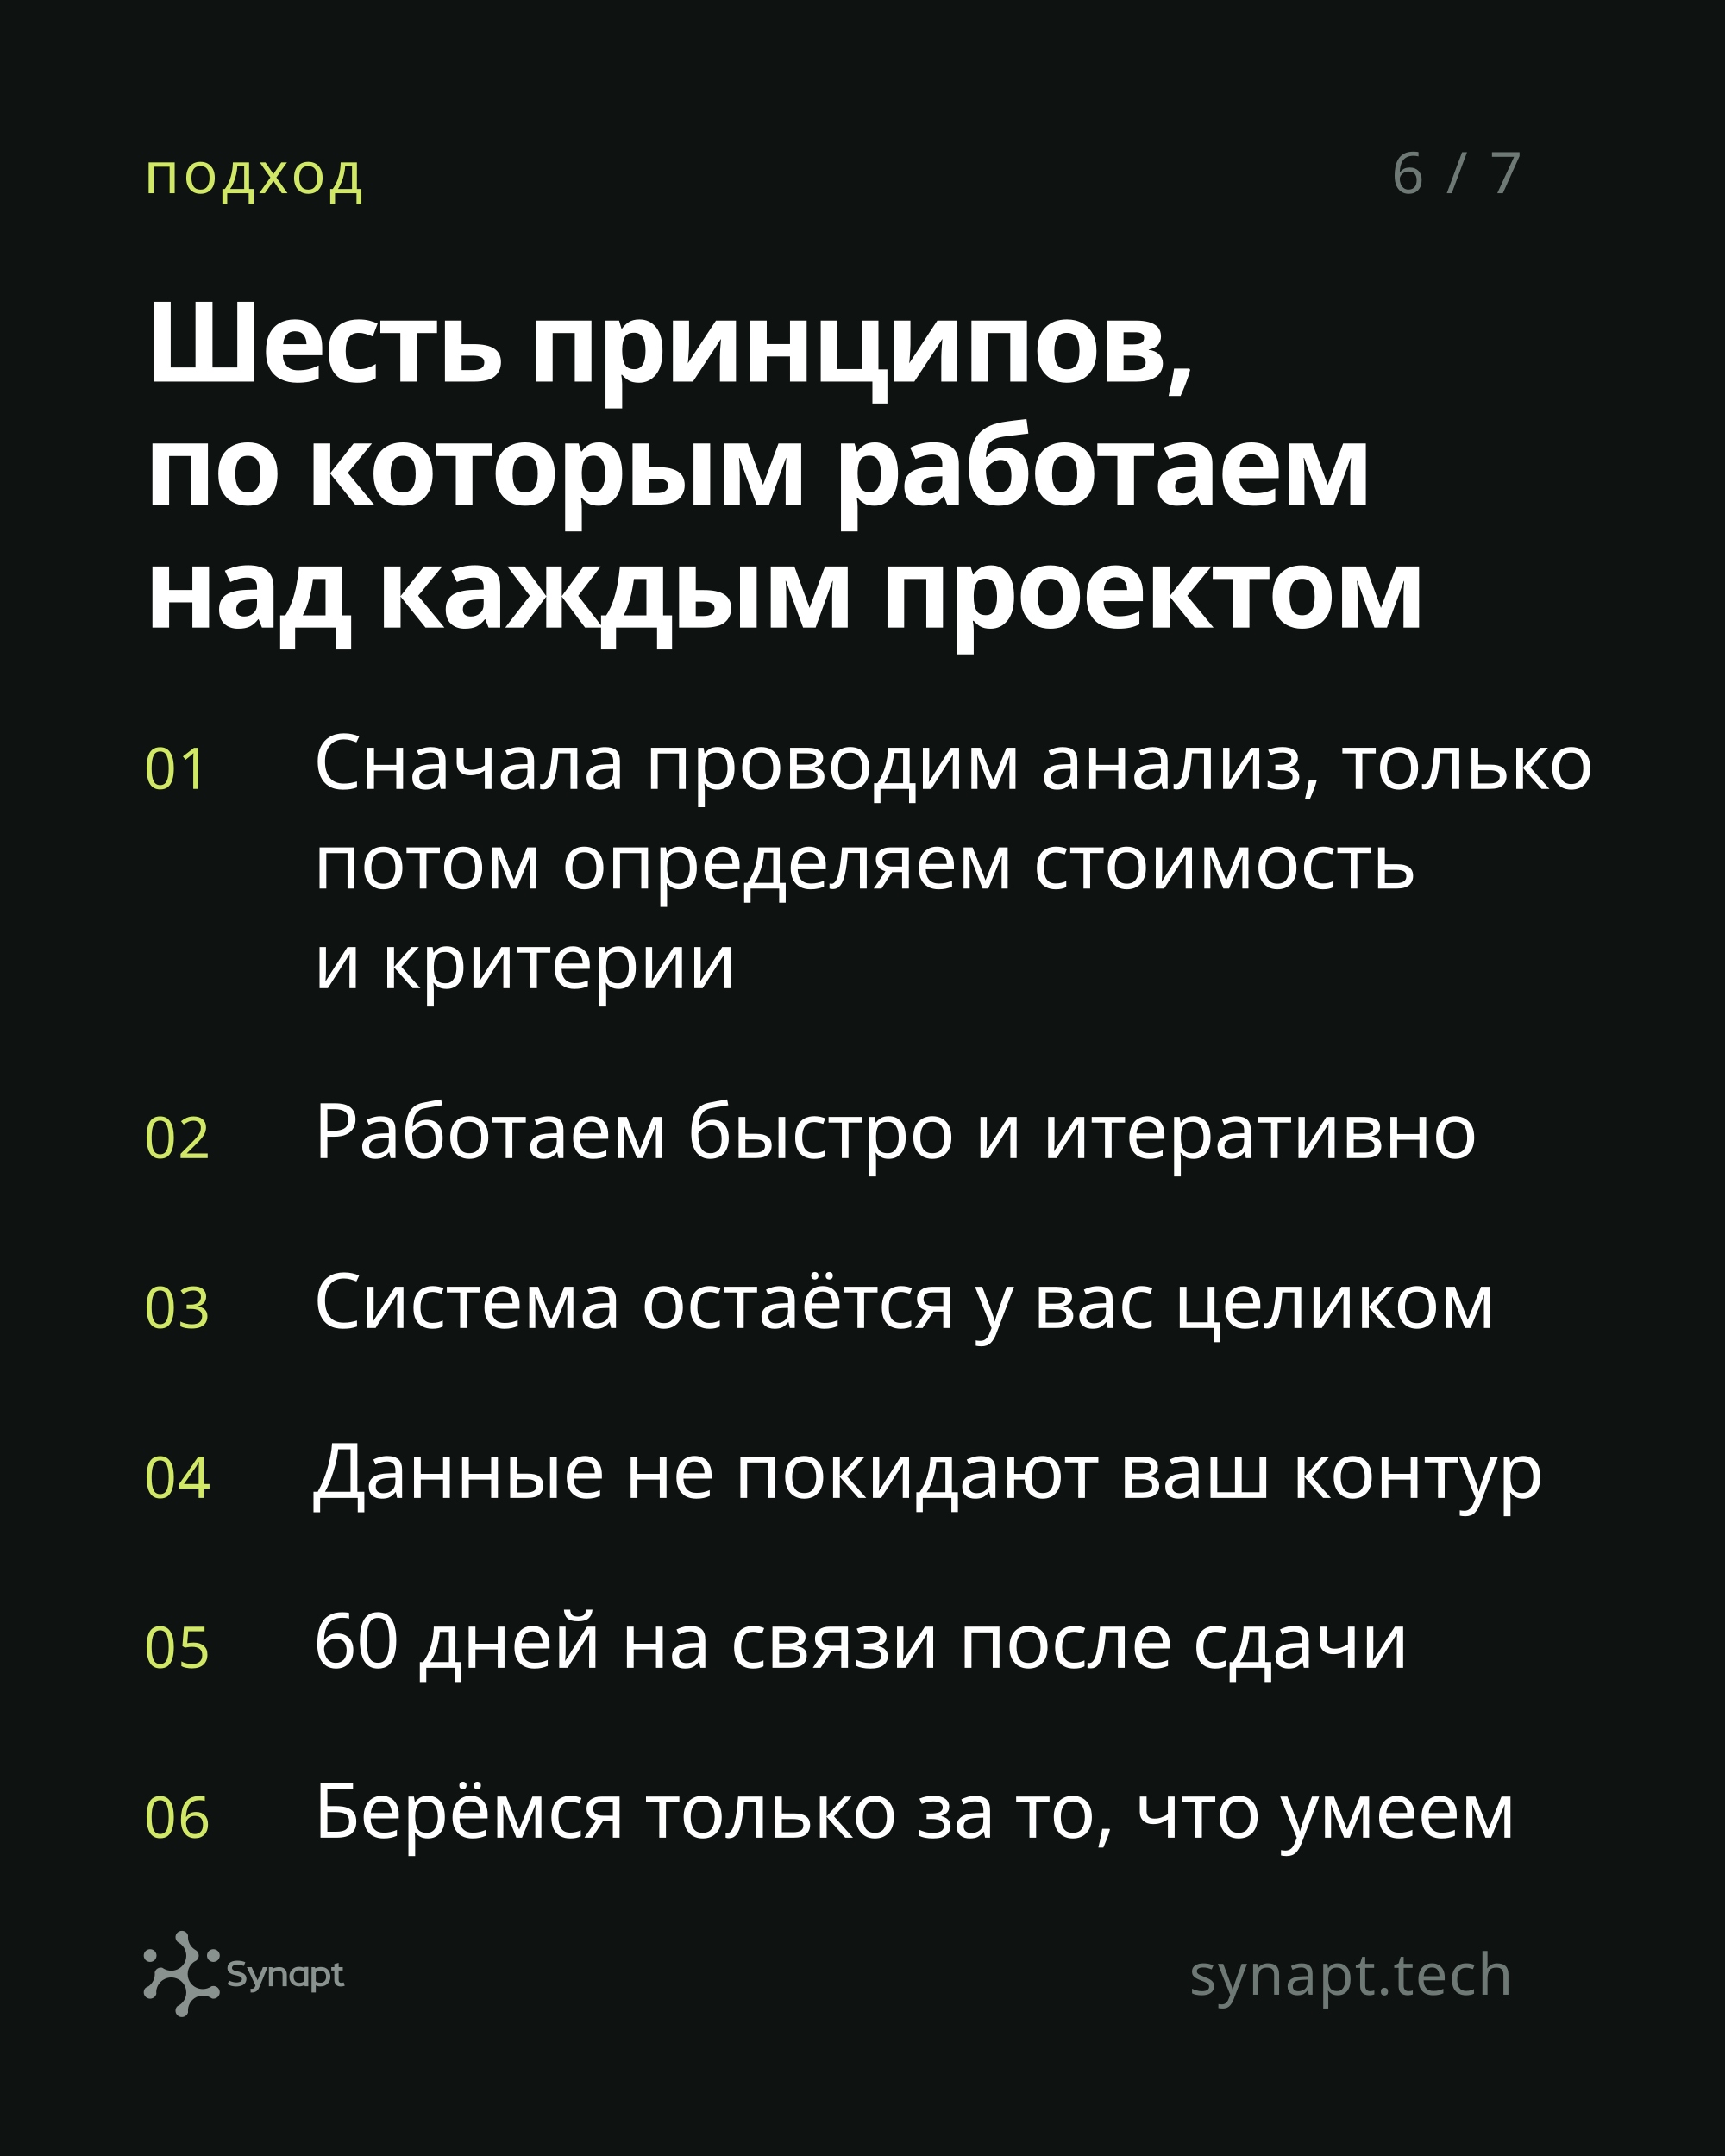
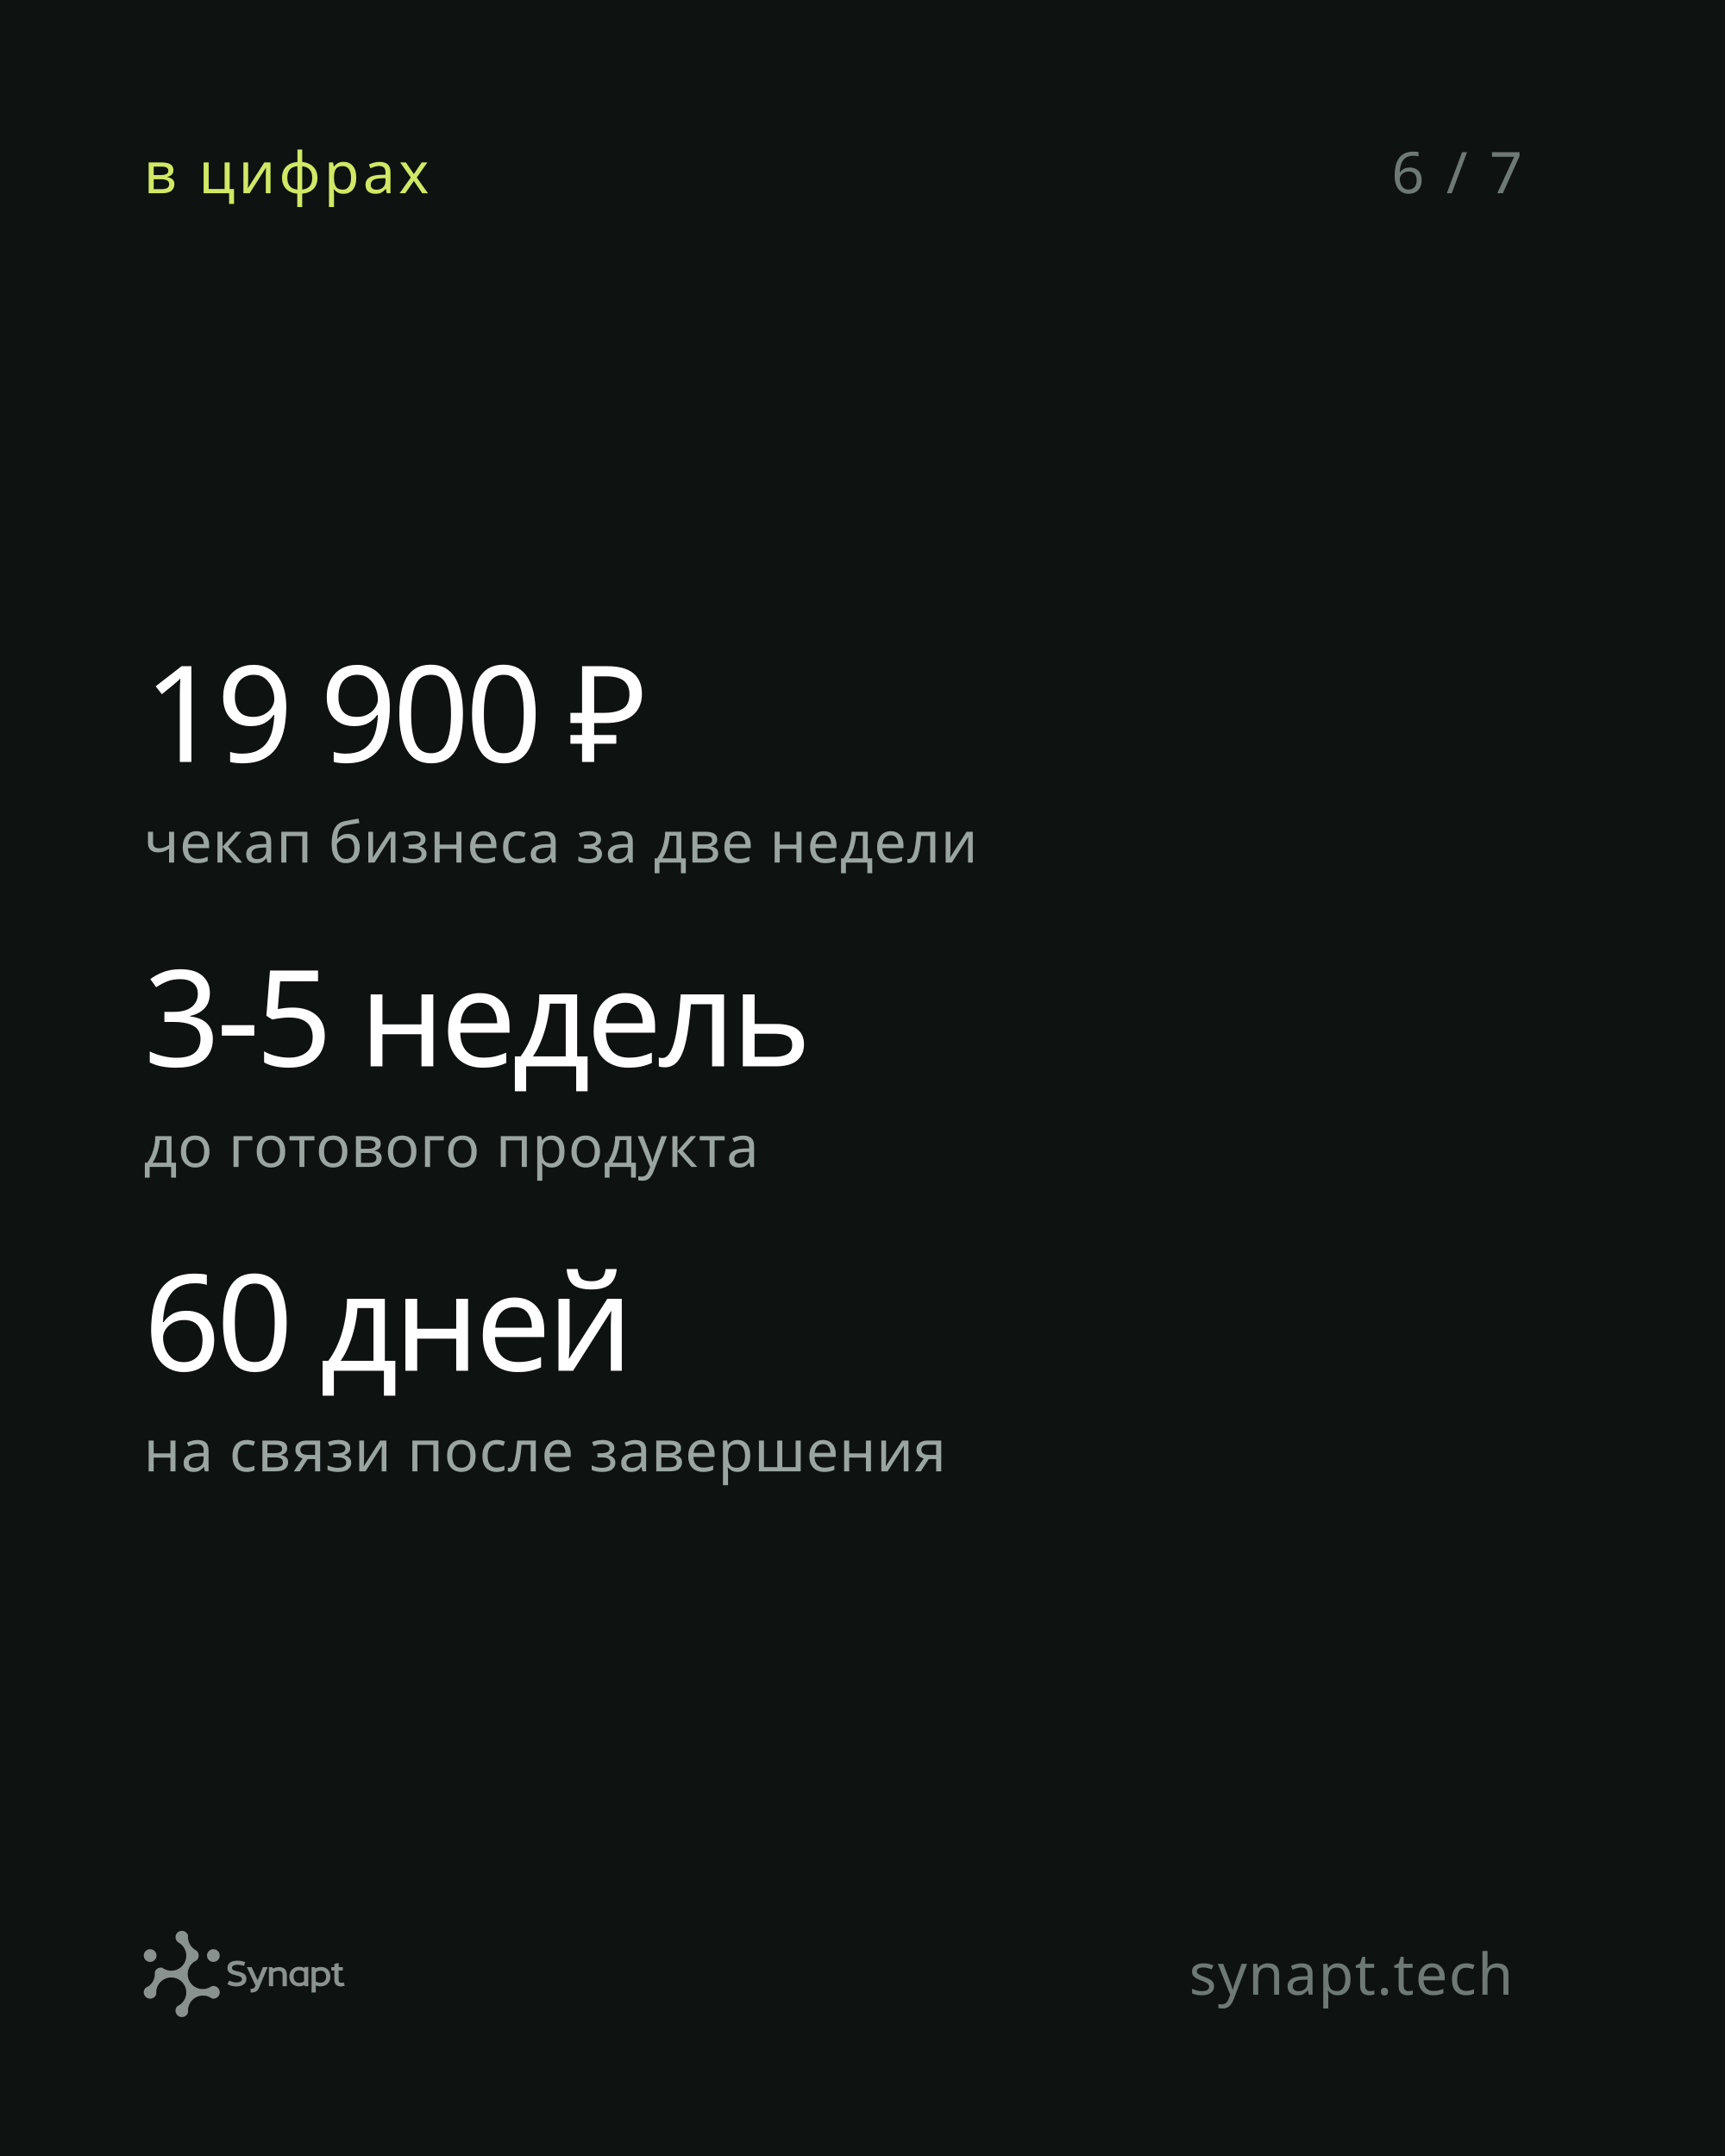
<svg xmlns="http://www.w3.org/2000/svg" width="1080" height="1350" viewBox="0 0 1080 1350">
  <rect x="0" y="0" width="1080" height="1350" rx="0" fill="#0E1211" />
-   <text x="90" y="121" font-family="JetBrains Mono" font-size="36" font-weight="400" letter-spacing="2.16" fill="#D0E865">подход</text>
+   <text x="90" y="121" font-family="JetBrains Mono" font-size="36" font-weight="400" letter-spacing="2.16" fill="#D0E865">в цифрах</text>
  <text x="871.19" y="121" font-family="JetBrains Mono" font-size="36" font-weight="400" letter-spacing="2.16" fill="#6E7975">6 / 7</text>
-   <text x="90" y="238.94" font-family="Manrope" font-size="70" font-weight="600" letter-spacing="-2.1" fill="#FFFFFF">Шесть принципов,</text>
-   <text x="90" y="315.94" font-family="Manrope" font-size="70" font-weight="600" letter-spacing="-2.1" fill="#FFFFFF">по которым работаем</text>
-   <text x="90" y="392.94" font-family="Manrope" font-size="70" font-weight="600" letter-spacing="-2.1" fill="#FFFFFF">над каждым проектом</text>
-   <text x="90" y="493.94" font-family="JetBrains Mono" font-size="36" font-weight="500" letter-spacing="0.72" fill="#D0E865">01</text>
-   <text x="196" y="493.94" font-family="Manrope" font-size="48" font-weight="500" letter-spacing="-0.48" fill="#FFFFFF">Сначала проводим анализ, только</text>
-   <text x="196" y="556.33" font-family="Manrope" font-size="48" font-weight="500" letter-spacing="-0.48" fill="#FFFFFF">потом определяем стоимость</text>
-   <text x="196" y="618.72" font-family="Manrope" font-size="48" font-weight="500" letter-spacing="-0.48" fill="#FFFFFF">и критерии</text>
-   <text x="90" y="725.11" font-family="JetBrains Mono" font-size="36" font-weight="500" letter-spacing="0.72" fill="#D0E865">02</text>
-   <text x="196" y="725.11" font-family="Manrope" font-size="48" font-weight="500" letter-spacing="-0.48" fill="#FFFFFF">Работаем быстро и итеративно</text>
-   <text x="90" y="831.5" font-family="JetBrains Mono" font-size="36" font-weight="500" letter-spacing="0.72" fill="#D0E865">03</text>
-   <text x="196" y="831.5" font-family="Manrope" font-size="48" font-weight="500" letter-spacing="-0.48" fill="#FFFFFF">Система остаётся у вас целиком</text>
-   <text x="90" y="937.89" font-family="JetBrains Mono" font-size="36" font-weight="500" letter-spacing="0.72" fill="#D0E865">04</text>
-   <text x="196" y="937.89" font-family="Manrope" font-size="48" font-weight="500" letter-spacing="-0.48" fill="#FFFFFF">Данные не покидают ваш контур</text>
-   <text x="90" y="1044.28" font-family="JetBrains Mono" font-size="36" font-weight="500" letter-spacing="0.72" fill="#D0E865">05</text>
-   <text x="196" y="1044.28" font-family="Manrope" font-size="48" font-weight="500" letter-spacing="-0.48" fill="#FFFFFF">60 дней на связи после сдачи</text>
-   <text x="90" y="1150.67" font-family="JetBrains Mono" font-size="36" font-weight="500" letter-spacing="0.72" fill="#D0E865">06</text>
-   <text x="196" y="1150.67" font-family="Manrope" font-size="48" font-weight="500" letter-spacing="-0.48" fill="#FFFFFF">Берёмся только за то, что умеем</text>
+   <text x="90" y="477.11" font-family="JetBrains Mono" font-size="84" font-weight="500" letter-spacing="-2.52" fill="#FFFFFF">19 900 ₽</text>
+   <text x="90" y="540.11" font-family="JetBrains Mono" font-size="36" font-weight="400" letter-spacing="0.36" fill="#9AA5A1">чекап бизнеса за две недели</text>
+   <text x="90" y="667.7" font-family="JetBrains Mono" font-size="84" font-weight="500" letter-spacing="-2.52" fill="#FFFFFF">3-5 недель</text>
+   <text x="90" y="730.7" font-family="JetBrains Mono" font-size="36" font-weight="400" letter-spacing="0.36" fill="#9AA5A1">до готового продукта</text>
+   <text x="90" y="858.3" font-family="JetBrains Mono" font-size="84" font-weight="500" letter-spacing="-2.52" fill="#FFFFFF">60 дней</text>
+   <text x="90" y="921.3" font-family="JetBrains Mono" font-size="36" font-weight="400" letter-spacing="0.36" fill="#9AA5A1">на связи после завершения</text>
  <g transform="translate(90,1209) scale(0.15)" fill="#8A928F">
    <g transform="translate(-30,0)">
      <path d="M416.193 232.251C403.922 232.402 389.832 229.229 379.378 222.582L386.65 207.775C392.71 211.099 404.225 215.178 416.193 215.481C426.344 215.632 437.403 212.912 439.524 204.301C440.585 199.013 438.312 194.48 433.767 192.063C425.435 187.379 414.527 185.869 405.134 183.149C390.438 178.768 378.166 170.609 379.378 153.386C380.893 130.27 402.255 124.529 421.95 124.68C433.161 124.831 443.615 126.796 453.917 130.875L447.857 146.738C439.827 143.717 429.828 141.753 420.89 141.753C412.557 141.602 399.074 142.961 398.316 154.141C398.013 161.847 404.225 164.717 410.285 166.681C422.556 170.156 434.07 171.063 445.281 177.559C456.341 184.056 460.583 194.934 457.856 207.322C453.766 226.661 433.313 232.1 416.193 232.251Z" />
      <path d="M476.072 257.33L475.617 242.071C484.556 242.675 490.767 241.618 494.555 232.402L496.221 228.02L460.316 151.573H480.314L505.312 206.567L527.431 151.573H547.126L511.372 237.388C504.706 253.402 492.282 258.539 476.072 257.33Z" />
      <path d="M552.394 231.344V151.573H566.484L568.453 157.616C577.24 153.537 586.936 151.271 595.724 151.422C612.843 151.573 627.236 160.487 627.236 183.602V231.344H609.359V183.602C609.359 171.365 602.693 166.983 593.754 166.832C585.573 166.681 576.028 169.854 570.12 174.689V231.344H552.394Z" />
      <path d="M699.051 210.495V171.516C694.354 166.681 685.113 164.566 677.992 164.868C665.721 165.17 655.57 173.48 655.57 190.854C655.57 208.531 665.721 216.689 677.992 217.143C685.113 217.294 694.354 215.027 699.051 210.495ZM637.844 190.854C637.844 166.681 654.51 150.062 678.447 150.062C685.719 150.062 694.203 151.724 700.566 155.803L702.081 150.666H716.777V231.344H702.081L700.566 226.056C694.203 230.287 685.719 231.949 678.447 231.949C654.51 231.949 637.844 215.178 637.844 190.854Z" />
      <path d="M767.811 216.689C782.81 216.689 791.143 206.114 791.143 191.459C791.143 174.537 781.901 166.983 770.387 166.379C762.812 165.926 754.025 167.588 748.116 173.631V210.797C752.51 215.027 760.539 216.689 767.811 216.689ZM730.39 257.33V151.573H744.329L746.45 156.861C753.873 152.933 761.297 150.818 769.932 150.818C794.173 150.818 809.02 167.286 809.02 191.459C809.02 215.783 791.597 232.1 767.811 232.1C760.994 232.1 754.328 230.589 748.116 227.567V257.33H730.39Z" />
      <path d="M852.032 232.251C837.942 232.402 825.519 223.941 825.519 205.358V165.624H812.793V151.573H825.519V138.731L843.396 133.745V151.573H860.819V165.624H843.396V205.358C843.396 214.423 847.941 216.84 853.85 216.991C857.183 217.143 860.97 216.538 864.607 215.33L869 229.229C863.243 231.344 857.637 232.251 852.032 232.251Z" />
    </g>
    <path d="M159.195 0C171.173 0 181.31 7.889 184.654 18.745C184.861 19.416 184.908 20.123 184.851 20.823C184.713 22.52 184.642 24.236 184.642 25.967C184.642 28.567 184.802 31.131 185.112 33.649C187.506 53.142 198.885 69.852 214.978 79.548C215.737 80.005 216.509 80.445 217.289 80.871C224.71 85.592 229.619 93.865 229.619 103.279C229.619 111.25 226.1 118.397 220.517 123.269C220.133 123.604 219.697 123.871 219.237 124.09C216.415 125.431 213.707 126.973 211.137 128.703C197.248 138.051 187.307 152.808 184.361 169.958C183.768 173.416 183.459 176.969 183.459 180.59C183.459 183.918 183.72 187.188 184.223 190.38C186.834 206.945 195.96 221.343 208.889 230.892C212.572 233.613 216.567 235.941 220.808 237.814C228.573 241.244 237.163 243.148 246.19 243.148C255.217 243.148 263.807 241.244 271.571 237.814C275.309 236.163 278.854 234.158 282.164 231.844C282.713 231.46 283.316 231.153 283.966 230.988C286.076 230.451 288.29 230.164 290.575 230.164C305.283 230.164 317.206 242.054 317.206 256.721C317.206 271.389 305.283 283.279 290.575 283.279C289.033 283.279 287.524 283.148 286.058 282.898C285.232 282.758 284.465 282.394 283.783 281.908C279.702 279.002 275.256 276.569 270.525 274.695C263.358 271.855 255.544 270.295 247.373 270.295C237.26 270.295 227.695 272.684 219.226 276.931C216.488 278.304 213.866 279.87 211.377 281.612C196.983 291.686 187.018 307.649 185.013 326.007C184.768 328.256 184.642 330.541 184.642 332.852C184.642 334.869 184.739 336.864 184.927 338.833C184.993 339.532 184.956 340.239 184.758 340.913C181.523 351.944 171.299 360 159.195 360C144.487 360 132.564 348.11 132.564 333.443C132.564 326.274 135.408 319.772 140.041 314.99C140.506 314.511 141.068 314.141 141.672 313.855C145.364 312.109 148.859 310.015 152.111 307.614C165.04 298.064 174.165 283.666 176.777 267.101C177.28 263.91 177.541 260.64 177.541 257.311C177.541 253.69 177.232 250.137 176.638 246.679C173.508 228.455 162.48 212.934 147.205 203.731C146.398 203.245 145.579 202.777 144.75 202.327C135.849 197.497 125.645 194.754 114.81 194.754C105.616 194.754 96.876 196.73 88.999 200.28C85.763 201.739 82.672 203.462 79.757 205.424C65.077 215.305 54.809 231.228 52.548 249.63C52.239 252.148 52.079 252.942 52.079 255.541C52.079 257.632 52.974 261.276 52.383 263.512C49.375 274.891 38.982 283.279 26.631 283.279C11.923 283.279 0 271.389 0 256.721C0 249.645 2.771 243.219 7.298 238.456C10.061 235.549 17.168 233.615 21.489 230.322C34.767 220.202 43.882 204.903 45.789 187.436C46.035 185.186 46.161 182.902 46.161 180.59C46.161 178.573 46.063 176.578 45.875 174.609C45.808 173.91 45.846 173.202 46.043 172.529C49.279 161.498 59.505 153.443 71.608 153.443C73.15 153.443 74.658 153.573 76.123 153.822C76.95 153.962 77.716 154.327 78.398 154.812C82.48 157.719 86.926 160.152 91.658 162.027C98.826 164.866 106.639 166.426 114.81 166.426C123.836 166.426 132.427 164.523 140.191 161.093C144.433 159.219 148.427 156.892 152.111 154.171C165.8 144.06 175.226 128.512 177.17 110.715C177.415 108.465 177.541 106.18 177.541 103.869C177.541 101.269 177.381 98.706 177.071 96.188C174.677 76.694 163.298 59.984 147.205 50.288C146.447 49.831 145.675 49.39 144.894 48.964C137.473 44.243 132.564 35.971 132.564 26.557C132.564 11.89 144.487 0 159.195 0ZM26.631 76.721C41.339 76.721 53.262 88.612 53.262 103.279C53.262 117.946 41.339 129.836 26.631 129.836C11.923 129.836 0 117.946 0 103.279C0 88.612 11.923 76.721 26.631 76.721ZM290.575 76.721C305.283 76.721 317.206 88.612 317.206 103.279C317.206 117.946 305.283 129.836 290.575 129.836C275.867 129.836 263.944 117.946 263.944 103.279C263.944 88.612 275.867 76.721 290.575 76.721Z" />
  </g>
  <text x="744.47" y="1249" font-family="JetBrains Mono" font-size="36" font-weight="400" letter-spacing="0.72" fill="#6E7975">synapt.tech</text>
</svg>
